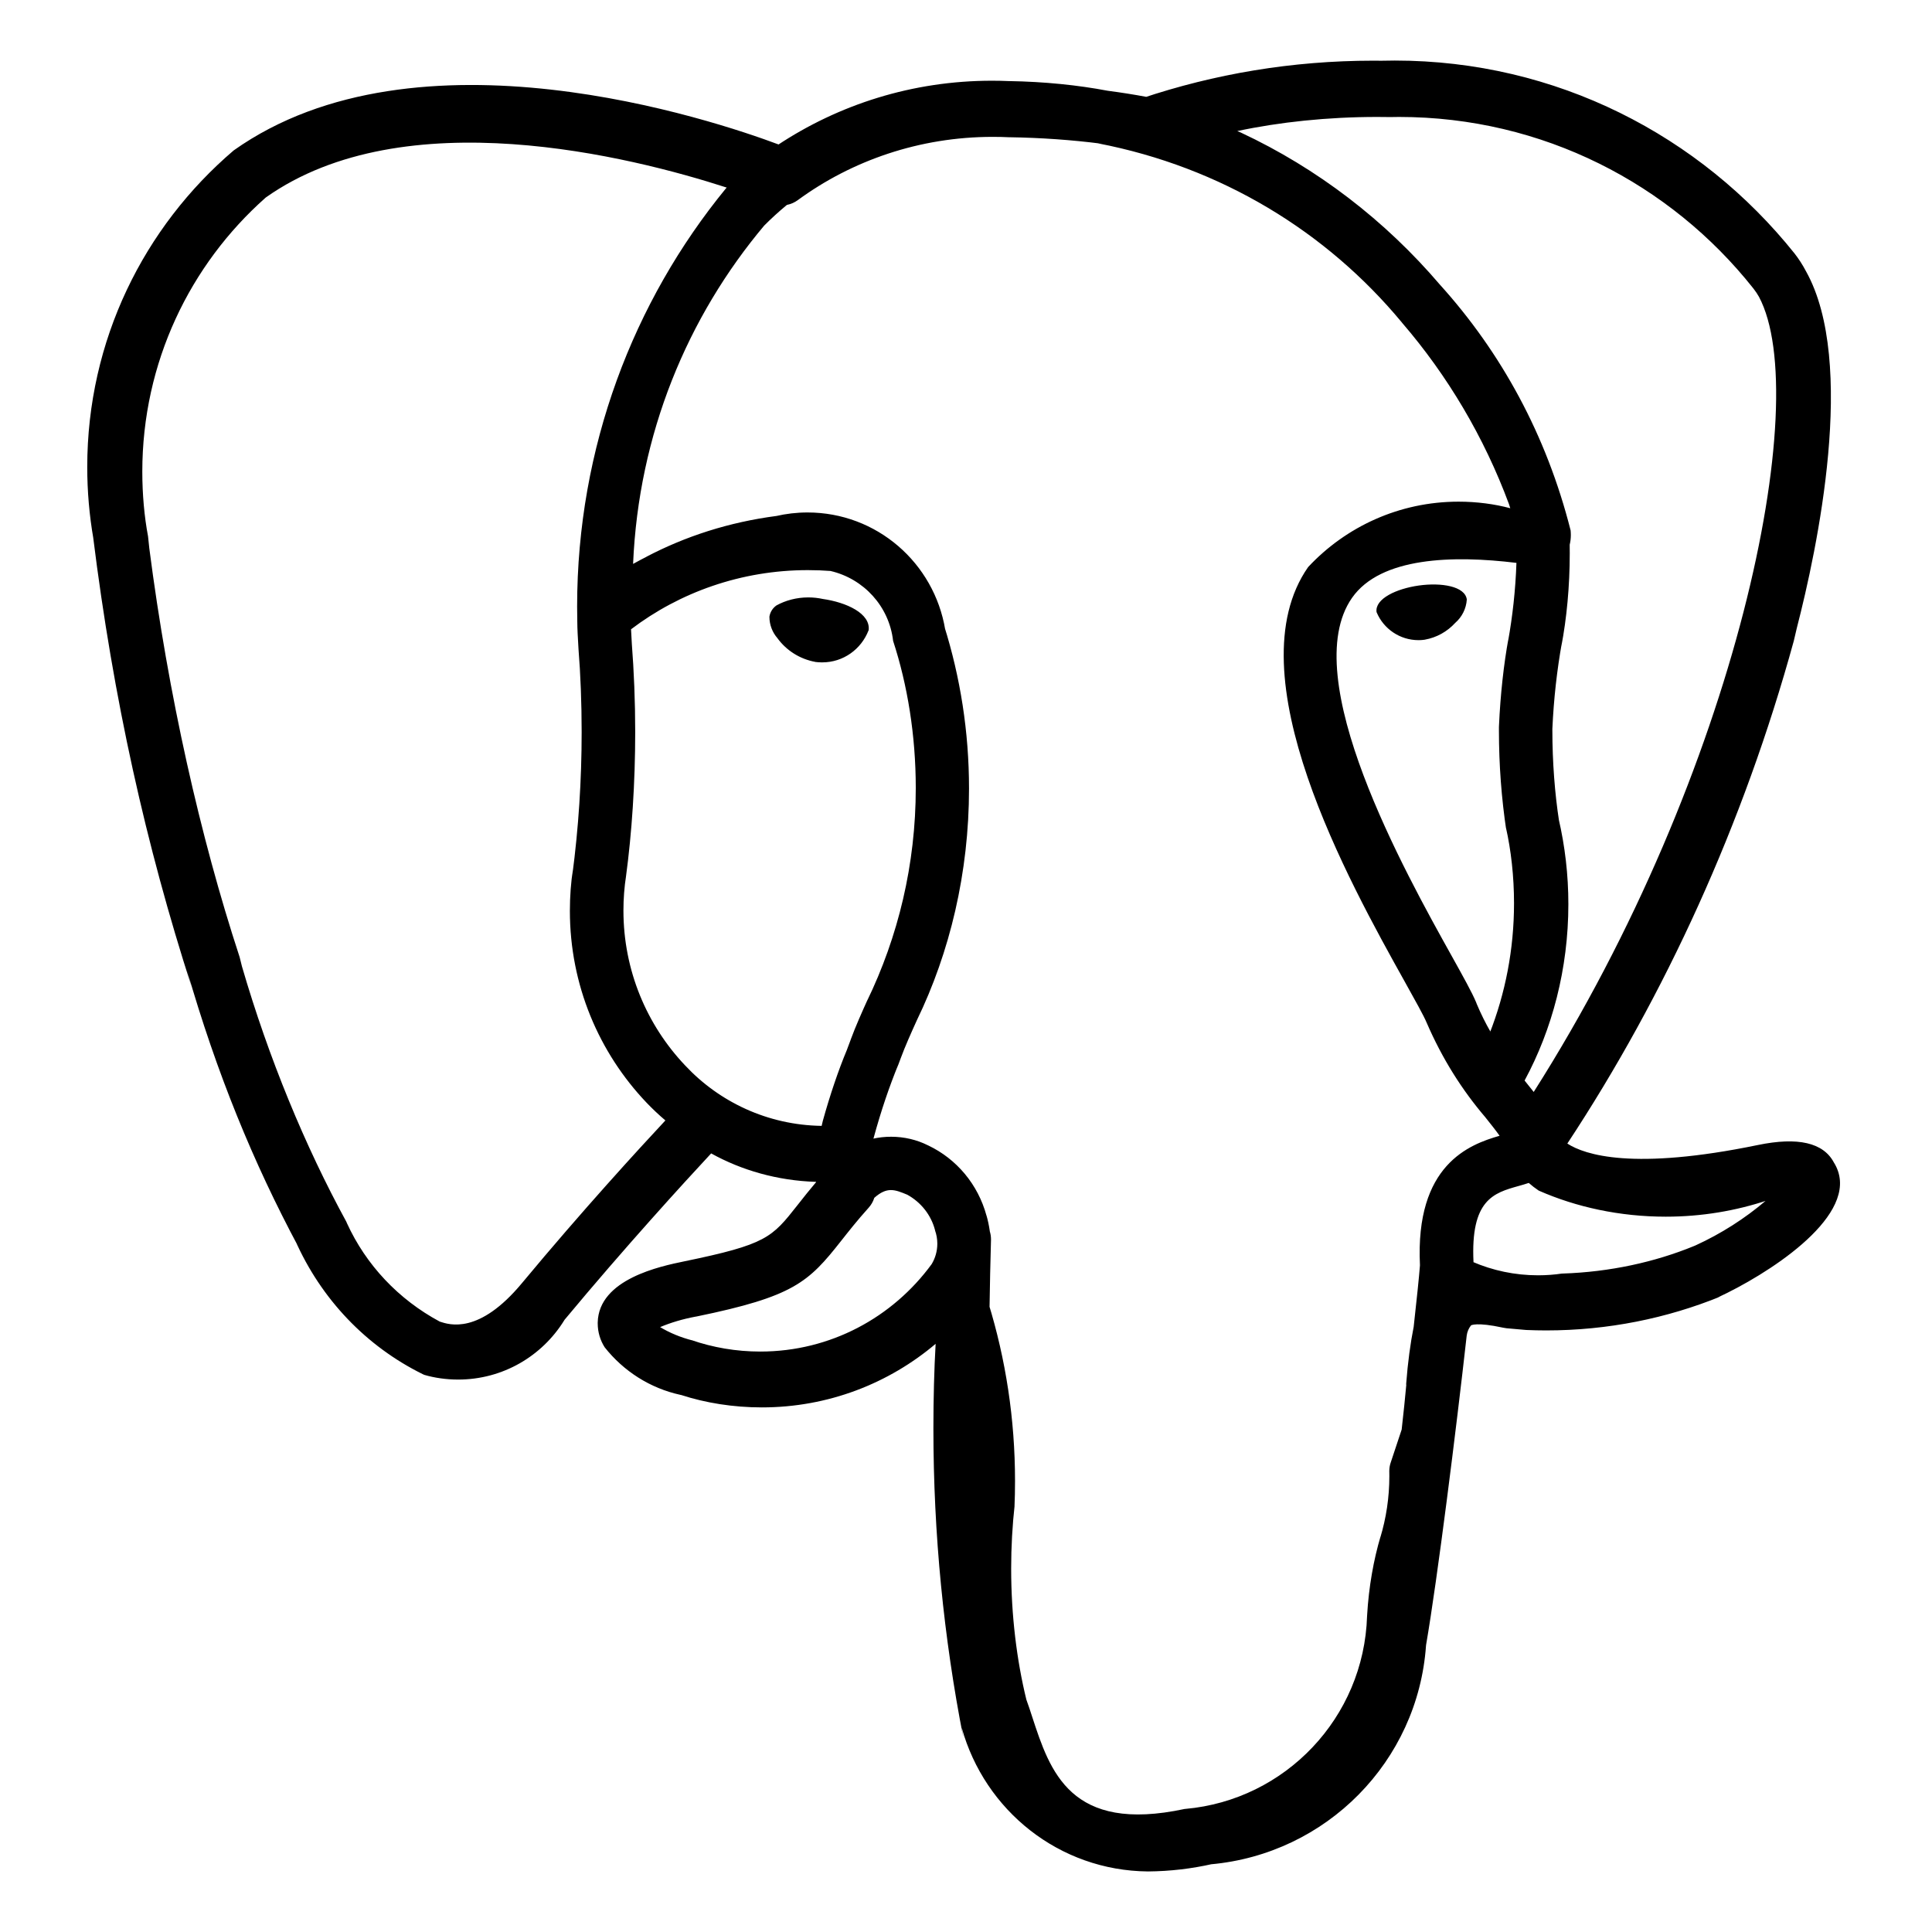
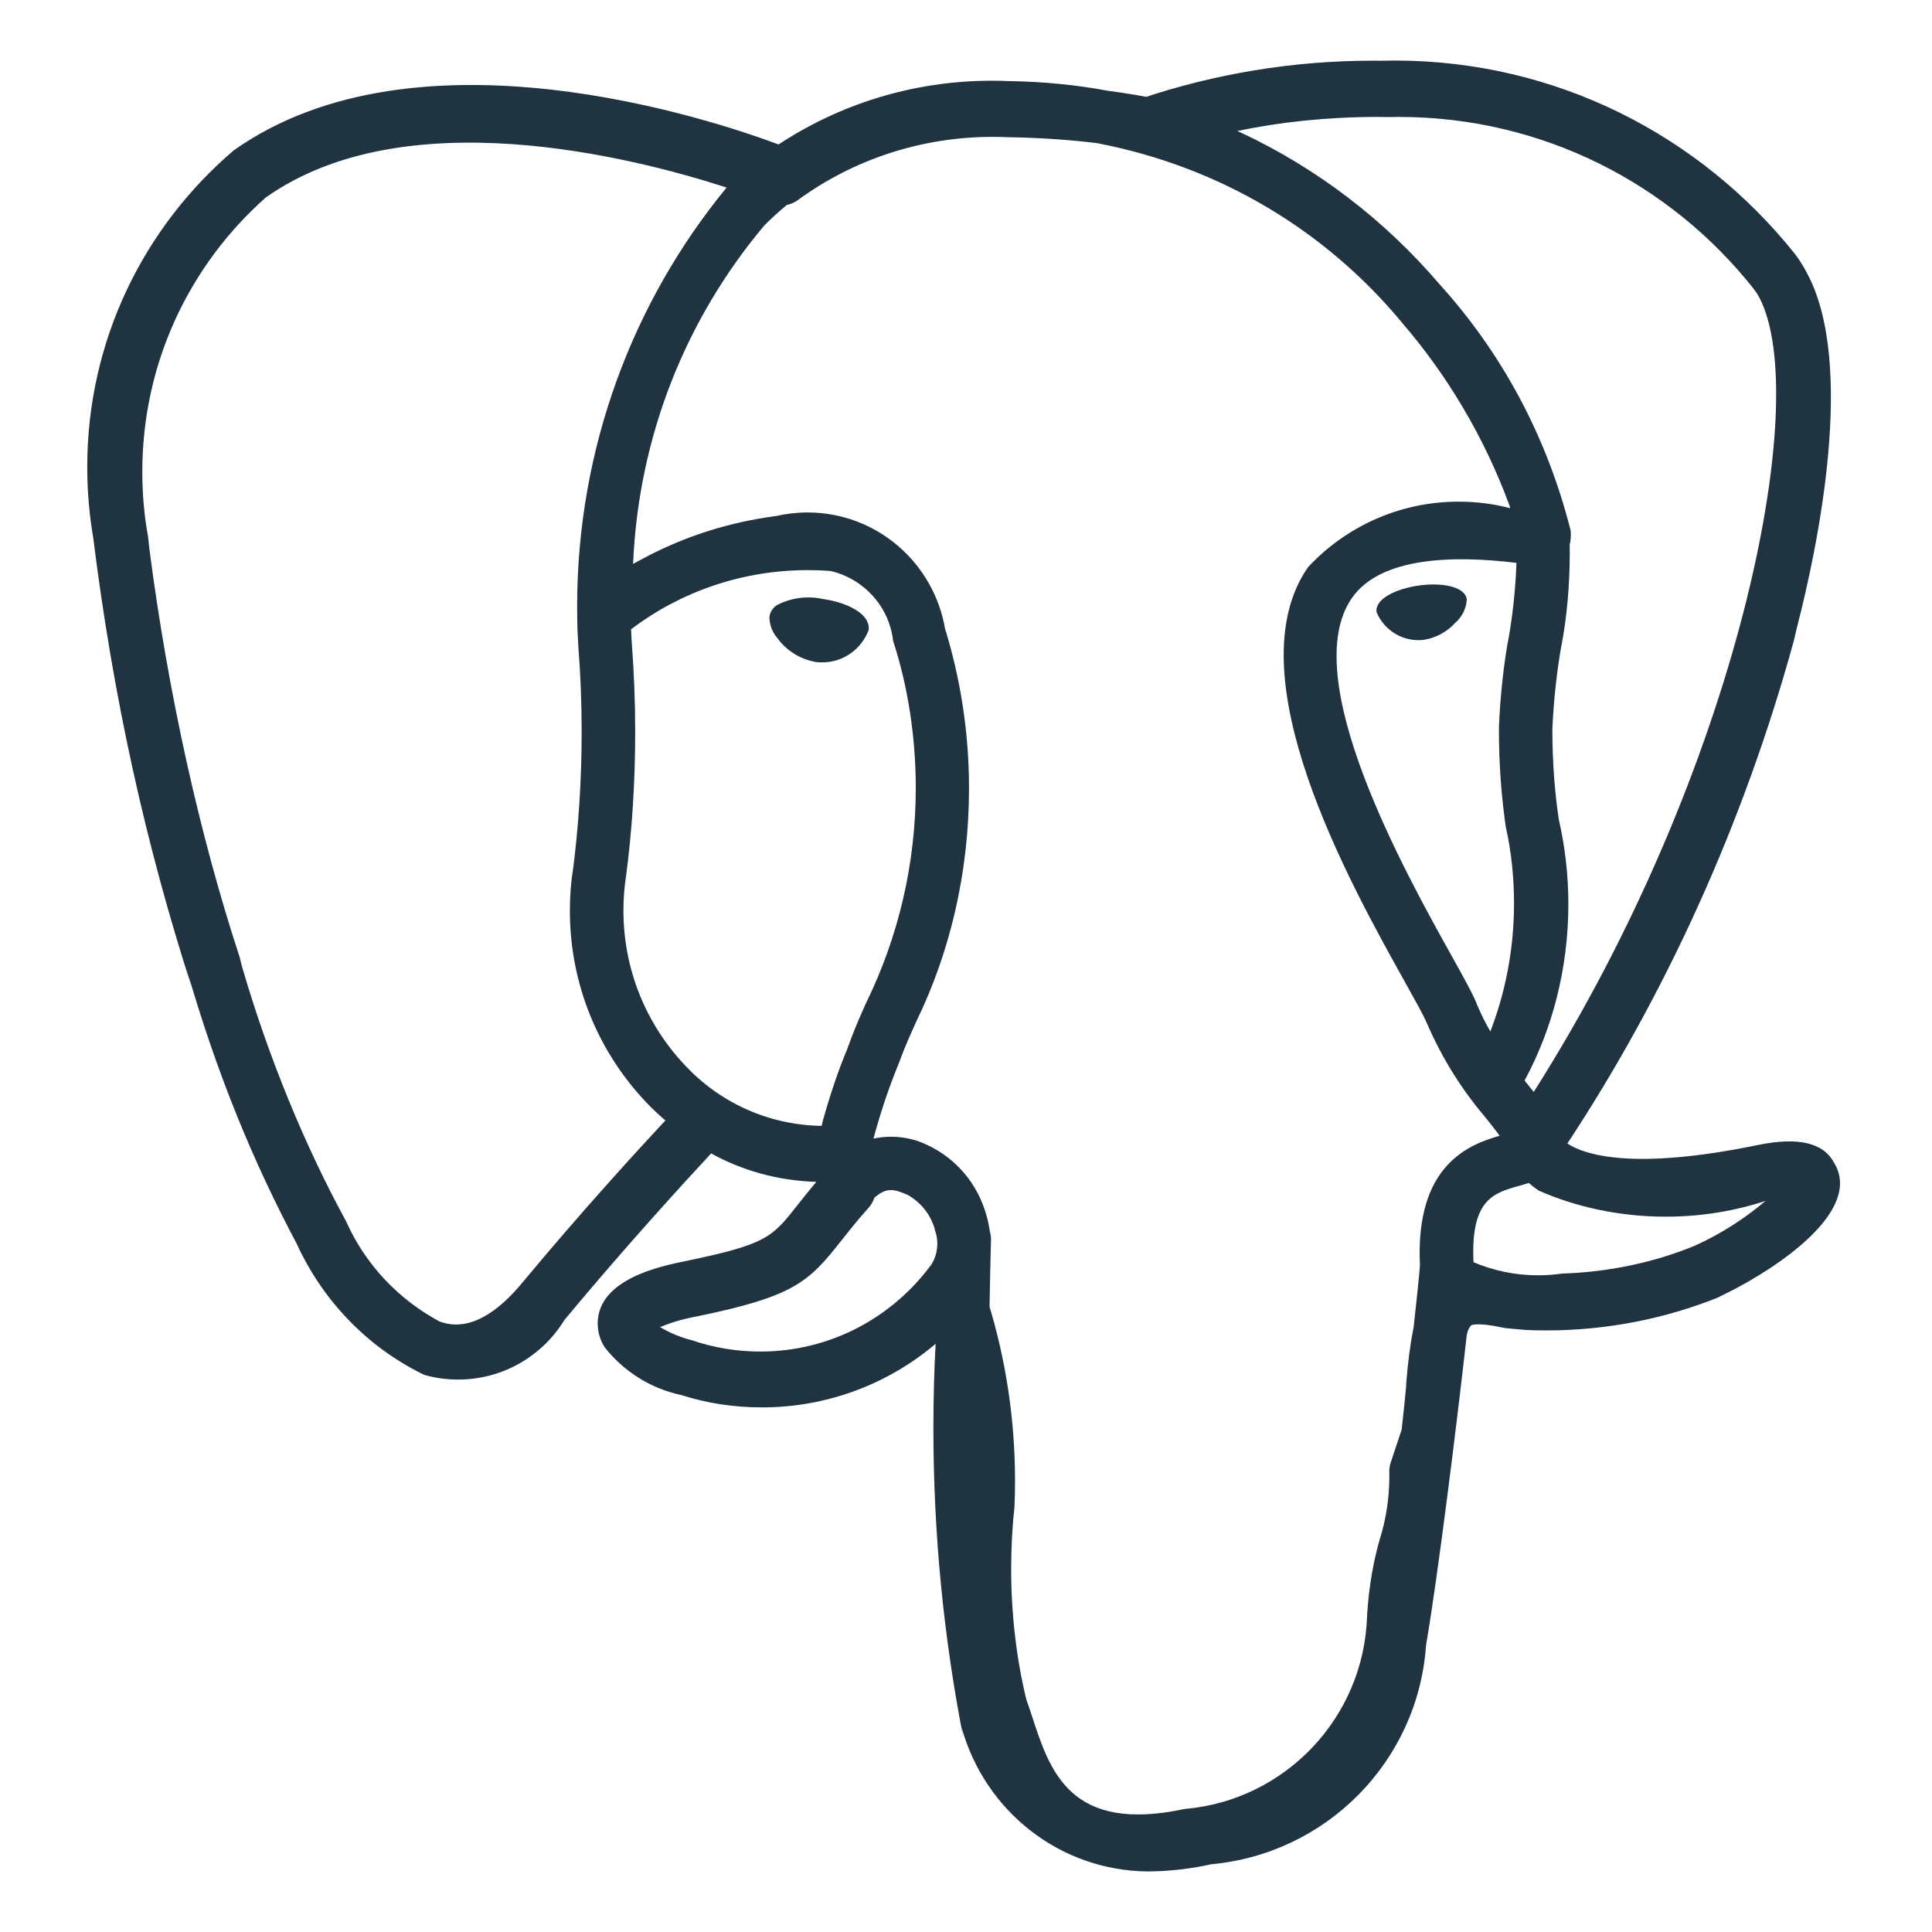
- <svg xmlns="http://www.w3.org/2000/svg" fill="#000000" width="800px" height="800px" viewBox="0 0 32 32" version="1.1">
+ <svg xmlns="http://www.w3.org/2000/svg" fill="#203340" width="800px" height="800px" viewBox="0 0 32 32" version="1.1">
  <path d="M24.295 9.929c-0.010 0.155-0.082 0.292-0.191 0.387l-0.001 0.001c-0.131 0.143-0.306 0.243-0.504 0.278l-0.005 0.001c-0.028 0.004-0.061 0.007-0.094 0.007h-0c-0.001 0-0.003 0-0.004 0-0.312 0-0.58-0.189-0.694-0.46l-0.002-0.005c-0.030-0.221 0.33-0.388 0.701-0.44s0.764 0.011 0.794 0.231zM14.385 10.443c-0.121 0.311-0.418 0.528-0.766 0.528-0.004 0-0.007-0-0.011-0h0.001c-0 0-0 0-0 0-0.036 0-0.070-0.003-0.105-0.007l0.004 0c-0.261-0.047-0.483-0.191-0.63-0.392l-0.002-0.003c-0.082-0.094-0.132-0.219-0.132-0.354 0-0 0-0.001 0-0.001v0c0.012-0.077 0.055-0.143 0.115-0.185l0.001-0.001c0.152-0.084 0.334-0.133 0.528-0.133 0.083 0 0.164 0.009 0.242 0.026l-0.007-0.001c0.395 0.055 0.803 0.242 0.764 0.523zM25.403 18.086l-0.107-0.134-0.044-0.055c0.457-0.846 0.725-1.853 0.725-2.921 0-0.488-0.056-0.962-0.162-1.418l0.008 0.042c-0.070-0.453-0.111-0.976-0.111-1.508 0-0.007 0-0.014 0-0.021v0.001c0.023-0.501 0.076-0.97 0.158-1.429l-0.010 0.066c0.089-0.464 0.14-0.998 0.14-1.544 0-0.051-0-0.101-0.001-0.151l0 0.008c0.012-0.049 0.019-0.104 0.019-0.162 0-0.027-0.002-0.053-0.004-0.079l0 0.003c-0.4-1.58-1.151-2.949-2.168-4.073l0.007 0.008c-0.911-1.068-2.031-1.929-3.3-2.523l-0.060-0.025c0.696-0.149 1.496-0.234 2.316-0.234 0.075 0 0.15 0.001 0.225 0.002l-0.011-0c0.045-0.001 0.097-0.002 0.15-0.002 2.378 0 4.496 1.109 5.866 2.838l0.012 0.016c0.028 0.036 0.056 0.077 0.080 0.12l0.003 0.005c0.904 1.694-0.345 7.842-3.732 13.172zM25.117 9.322c-0.016 0.455-0.064 0.886-0.14 1.307l0.008-0.055c-0.078 0.425-0.134 0.931-0.157 1.445l-0.001 0.025c-0 0.017-0 0.036-0 0.056 0 0.567 0.042 1.124 0.124 1.668l-0.008-0.061c0.085 0.377 0.134 0.809 0.134 1.254 0 0.763-0.144 1.493-0.407 2.162l0.014-0.040c-0.076-0.131-0.155-0.289-0.224-0.453l-0.011-0.029c-0.066-0.159-0.209-0.416-0.406-0.77-0.769-1.38-2.571-4.611-1.649-5.929 0.474-0.678 1.676-0.707 2.722-0.579zM24.406 20.907c-0.051-1.039 0.336-1.148 0.746-1.263q0.085-0.023 0.169-0.051c0.050 0.044 0.105 0.087 0.162 0.125l0.005 0.003c0.62 0.273 1.342 0.431 2.102 0.431 0.592 0 1.161-0.096 1.693-0.274l-0.038 0.011c-0.344 0.293-0.736 0.544-1.16 0.738l-0.031 0.013c-0.644 0.264-1.391 0.429-2.173 0.454l-0.010 0c-0.119 0.018-0.256 0.029-0.395 0.029-0.386 0-0.754-0.080-1.087-0.224l0.018 0.007zM23.293 22.933c-0.021 0.221-0.045 0.47-0.077 0.745l-0.182 0.548c-0.014 0.040-0.022 0.086-0.023 0.134v0c0.001 0.027 0.001 0.058 0.001 0.089 0 0.355-0.053 0.699-0.151 1.022l0.006-0.025c-0.116 0.389-0.196 0.84-0.223 1.305l-0.001 0.016c-0.052 1.684-1.355 3.047-3.008 3.194l-0.013 0.001c-1.894 0.406-2.23-0.621-2.526-1.527q-0.045-0.142-0.096-0.283c-0.16-0.652-0.252-1.401-0.252-2.171 0-0.36 0.020-0.715 0.059-1.065l-0.004 0.043c0.006-0.128 0.009-0.279 0.009-0.43 0-1.026-0.154-2.016-0.441-2.948l0.019 0.071q0.008-0.55 0.024-1.114c0-0.003 0-0.008 0-0.012 0-0.046-0.007-0.090-0.020-0.132l0.001 0.003c-0.014-0.1-0.033-0.188-0.058-0.273l0.003 0.013c-0.141-0.521-0.496-0.941-0.964-1.164l-0.011-0.005c-0.176-0.088-0.384-0.14-0.605-0.14-0.104 0-0.205 0.011-0.302 0.033l0.009-0.002c0.128-0.47 0.26-0.854 0.412-1.228l-0.026 0.073 0.066-0.177c0.074-0.2 0.167-0.407 0.266-0.626 0.546-1.124 0.865-2.445 0.865-3.841 0-0.938-0.144-1.842-0.411-2.692l0.017 0.063c-0.183-1.108-1.135-1.943-2.281-1.943-0.18 0-0.356 0.021-0.524 0.060l0.016-0.003c-0.796 0.104-1.516 0.338-2.171 0.682l0.035-0.017q-0.124 0.063-0.245 0.13c0.091-2.147 0.896-4.090 2.181-5.615l-0.012 0.014c0.118-0.119 0.242-0.232 0.37-0.338l0.009-0.007c0.069-0.014 0.13-0.042 0.182-0.081l-0.001 0.001c0.893-0.654 2.014-1.047 3.227-1.047 0.097 0 0.193 0.002 0.288 0.007l-0.013-0.001c0.526 0.008 1.034 0.044 1.534 0.108l-0.067-0.007c2.043 0.393 3.787 1.463 5.032 2.963l0.011 0.014c0.748 0.869 1.354 1.887 1.766 2.998l0.022 0.069c-0.257-0.069-0.552-0.109-0.856-0.109-0.983 0-1.868 0.416-2.49 1.081l-0.002 0.002c-1.24 1.773 0.679 5.215 1.601 6.869 0.169 0.303 0.315 0.565 0.361 0.676 0.26 0.601 0.587 1.118 0.98 1.577l-0.007-0.008c0.087 0.109 0.171 0.214 0.236 0.306-0.501 0.144-1.401 0.478-1.319 2.146-0.015 0.195-0.053 0.558-0.104 1.018-0.054 0.269-0.098 0.597-0.123 0.93l-0.002 0.028zM14.091 17.219l-0.066 0.176c-0.137 0.328-0.279 0.745-0.397 1.172l-0.019 0.081c-0.893-0.013-1.695-0.395-2.261-1.001l-0.002-0.002c-0.632-0.667-1.020-1.57-1.020-2.564 0-0.198 0.015-0.392 0.045-0.582l-0.003 0.021c0.097-0.72 0.153-1.551 0.153-2.396 0-0.502-0.020-0.999-0.058-1.491l0.004 0.065c-0.006-0.107-0.012-0.201-0.015-0.275 0.805-0.611 1.824-0.98 2.929-0.98 0.132 0 0.262 0.005 0.391 0.015l-0.017-0.001c0.554 0.129 0.971 0.588 1.037 1.153l0.001 0.006c0.238 0.728 0.375 1.566 0.375 2.435 0 1.266-0.291 2.464-0.809 3.532l0.021-0.048c-0.105 0.233-0.204 0.453-0.289 0.682zM11.474 22.203c-0.205-0.052-0.385-0.128-0.549-0.227l0.009 0.005c0.172-0.073 0.375-0.134 0.585-0.173l0.019-0.003c1.604-0.33 1.851-0.563 2.392-1.25 0.124-0.157 0.264-0.336 0.459-0.553 0.040-0.045 0.072-0.099 0.091-0.159l0.001-0.003c0.213-0.189 0.34-0.137 0.546-0.052 0.227 0.125 0.395 0.336 0.46 0.587l0.001 0.007c0.023 0.065 0.037 0.139 0.037 0.217 0 0.125-0.035 0.242-0.095 0.341l0.002-0.003c-0.645 0.882-1.676 1.449-2.839 1.449-0.4 0-0.785-0.067-1.144-0.191l0.025 0.007zM3.967 15.846c-0.651-1.985-1.181-4.34-1.494-6.764l-0.021-0.199c-0.061-0.322-0.095-0.693-0.095-1.071 0-1.806 0.789-3.427 2.041-4.537l0.006-0.005c2.295-1.623 6.048-0.676 7.633-0.163l-0.012 0.012c-1.535 1.872-2.466 4.292-2.466 6.928 0 0.090 0.001 0.18 0.003 0.27l-0-0.013c-0 0.103 0.008 0.249 0.020 0.449 0.033 0.41 0.052 0.888 0.052 1.371 0 0.802-0.052 1.592-0.154 2.367l0.010-0.091c-0.033 0.206-0.051 0.444-0.051 0.686 0 1.231 0.482 2.35 1.269 3.177l-0.002-0.002q0.151 0.158 0.315 0.297c-0.433 0.464-1.375 1.49-2.377 2.696-0.709 0.853-1.199 0.689-1.36 0.636-0.685-0.368-1.222-0.939-1.538-1.631l-0.009-0.022c-0.684-1.252-1.286-2.708-1.73-4.232l-0.039-0.157zM30.445 19.403c-0.019-0.057-0.043-0.106-0.072-0.151l0.002 0.003c-0.174-0.329-0.596-0.427-1.259-0.29-2.066 0.426-2.866 0.164-3.156-0.024 1.617-2.452 2.918-5.292 3.751-8.326l0.049-0.209c0.339-1.313 0.997-4.403 0.153-5.913-0.059-0.112-0.122-0.208-0.192-0.298l0.003 0.004c-1.563-1.955-3.948-3.196-6.623-3.196-0.076 0-0.152 0.001-0.227 0.003l0.011-0c-0.042-0.001-0.091-0.001-0.141-0.001-1.342 0-2.633 0.22-3.838 0.625l0.085-0.025q-0.321-0.060-0.645-0.102c-0.488-0.093-1.053-0.151-1.631-0.16l-0.008-0c-0.083-0.004-0.18-0.006-0.278-0.006-1.315 0-2.538 0.394-3.557 1.071l0.024-0.015c-1.071-0.401-5.984-2.056-9.025 0.098-1.489 1.27-2.426 3.147-2.426 5.244 0 0.405 0.035 0.802 0.102 1.188l-0.006-0.041c0.335 2.698 0.879 5.126 1.632 7.461l-0.079-0.284c0.493 1.716 1.103 3.201 1.852 4.6l-0.061-0.124c0.433 0.984 1.182 1.764 2.116 2.225l0.026 0.012c0.168 0.049 0.361 0.078 0.561 0.078 0.742 0 1.392-0.391 1.756-0.979l0.005-0.009c1.001-1.204 1.987-2.282 2.43-2.758 0.502 0.279 1.097 0.451 1.731 0.471l0.006 0 0.001 0.005q-0.158 0.188-0.309 0.382c-0.424 0.538-0.512 0.649-1.875 0.93-0.388 0.080-1.418 0.292-1.433 1.014-0 0.004-0 0.008-0 0.013 0 0.147 0.043 0.284 0.117 0.399l-0.002-0.003c0.312 0.395 0.751 0.678 1.254 0.788l0.015 0.003c0.399 0.13 0.859 0.205 1.335 0.205 1.1 0 2.106-0.398 2.884-1.058l-0.006 0.005c-0.024 0.418-0.037 0.908-0.037 1.401 0 1.753 0.171 3.467 0.496 5.125l-0.027-0.167c0.382 1.373 1.616 2.367 3.084 2.38h0.002c0.369-0.003 0.726-0.046 1.070-0.124l-0.033 0.006c1.919-0.171 3.431-1.705 3.567-3.619l0.001-0.012c0.188-1.088 0.502-3.593 0.673-5.125 0.008-0.065 0.034-0.123 0.072-0.171l-0.001 0.001c0.001-0.001 0.087-0.059 0.534 0.038l0.055 0.009 0.317 0.028 0.019 0.001c0.095 0.004 0.207 0.007 0.319 0.007 1.024 0 2.002-0.2 2.895-0.564l-0.051 0.018c0.805-0.373 2.256-1.29 1.993-2.087z" />
</svg>
